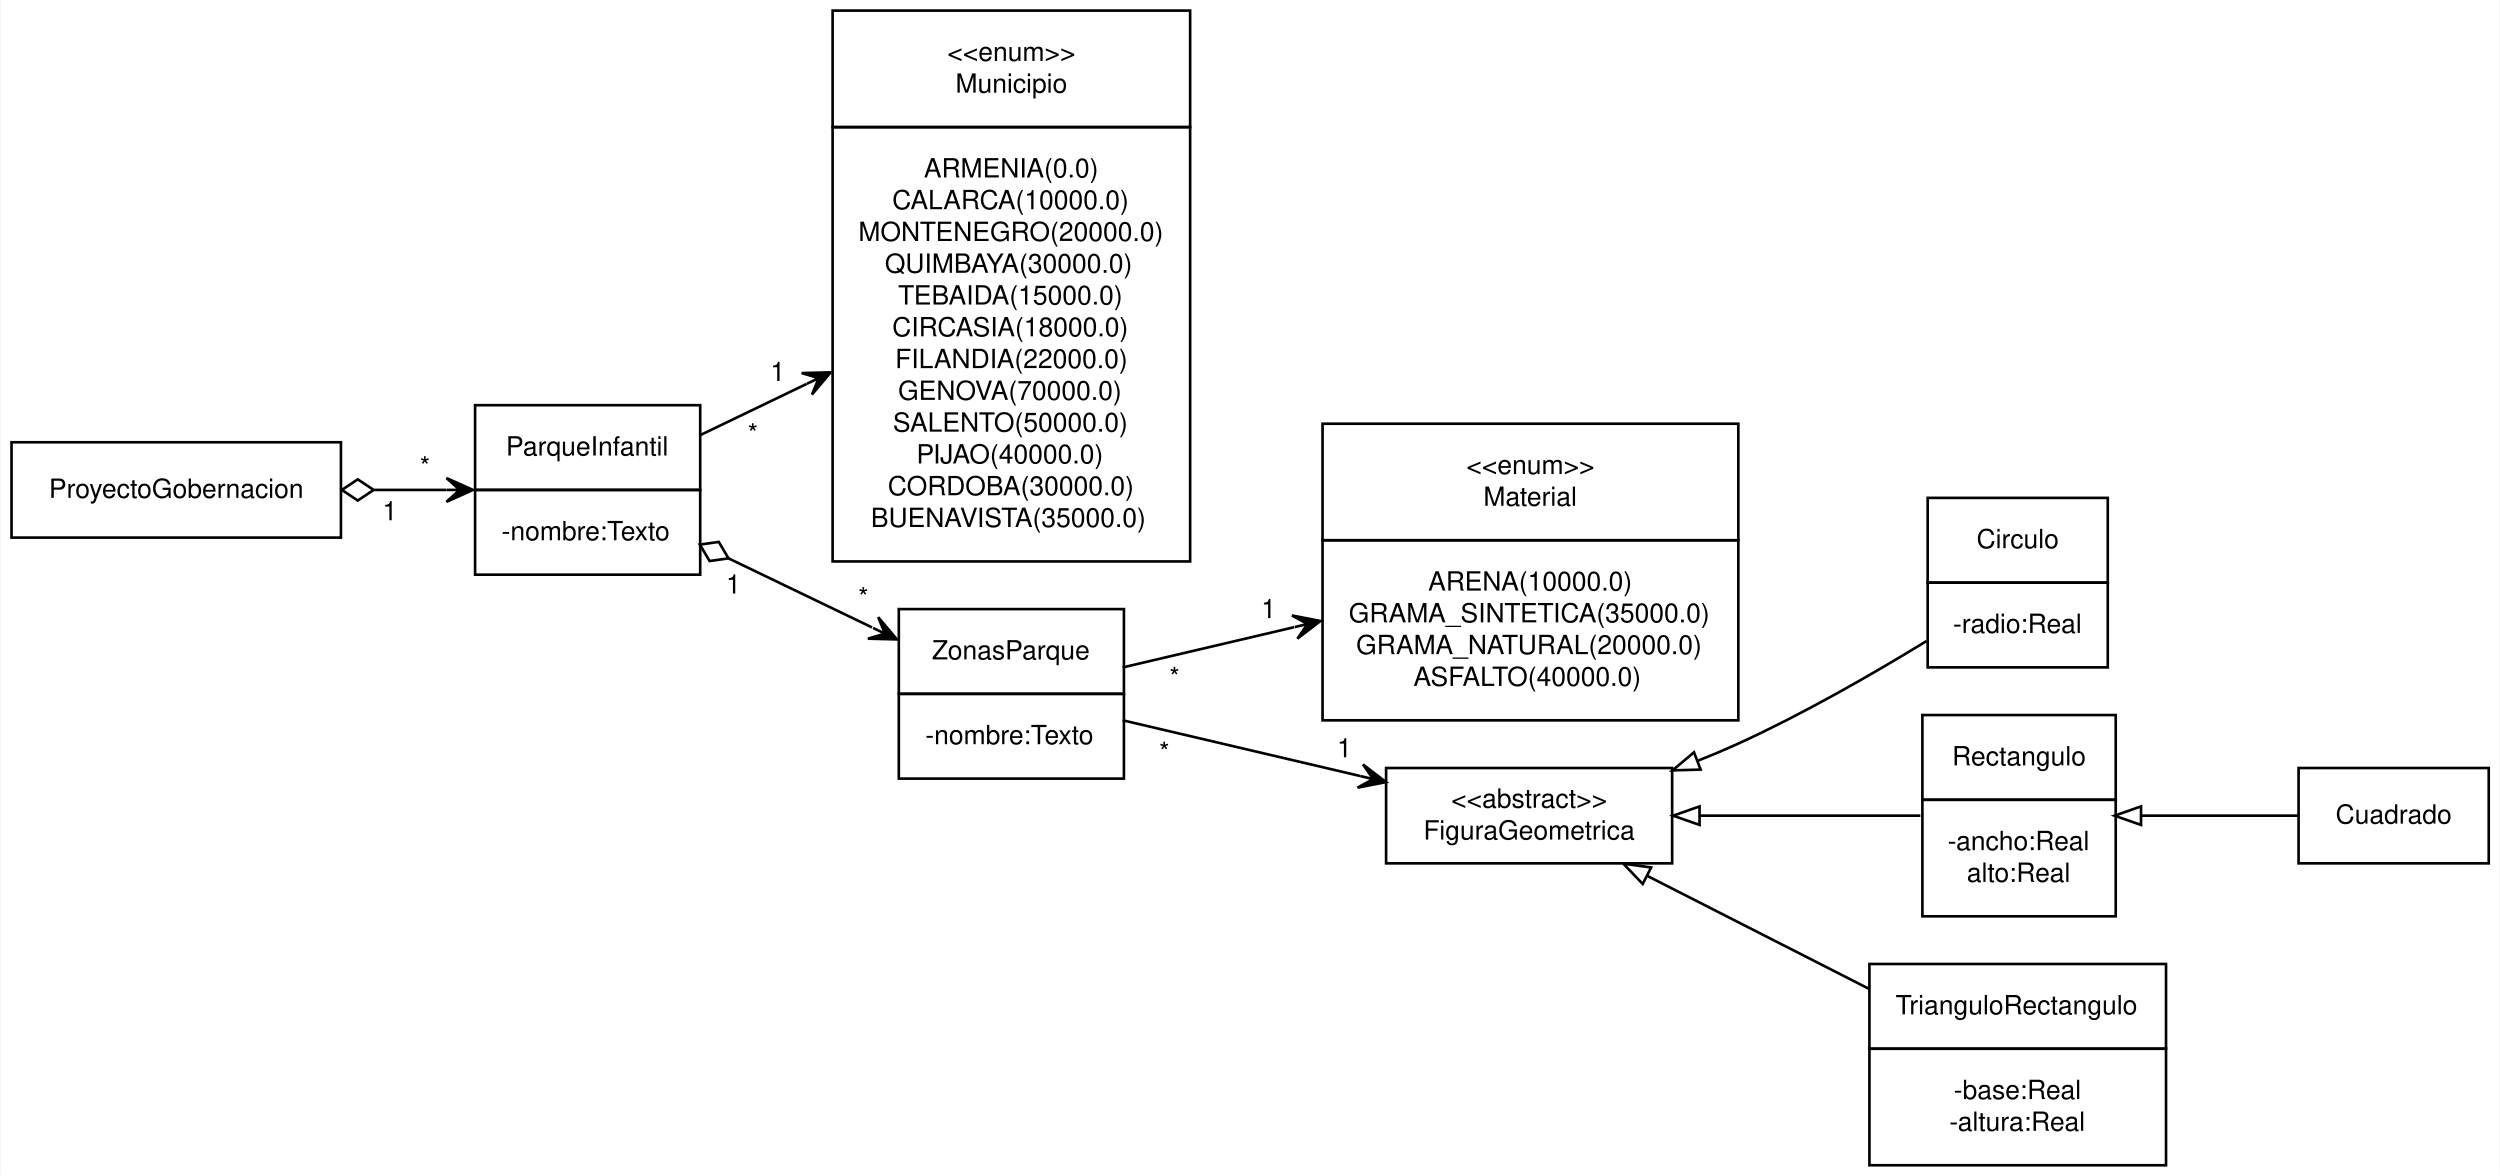
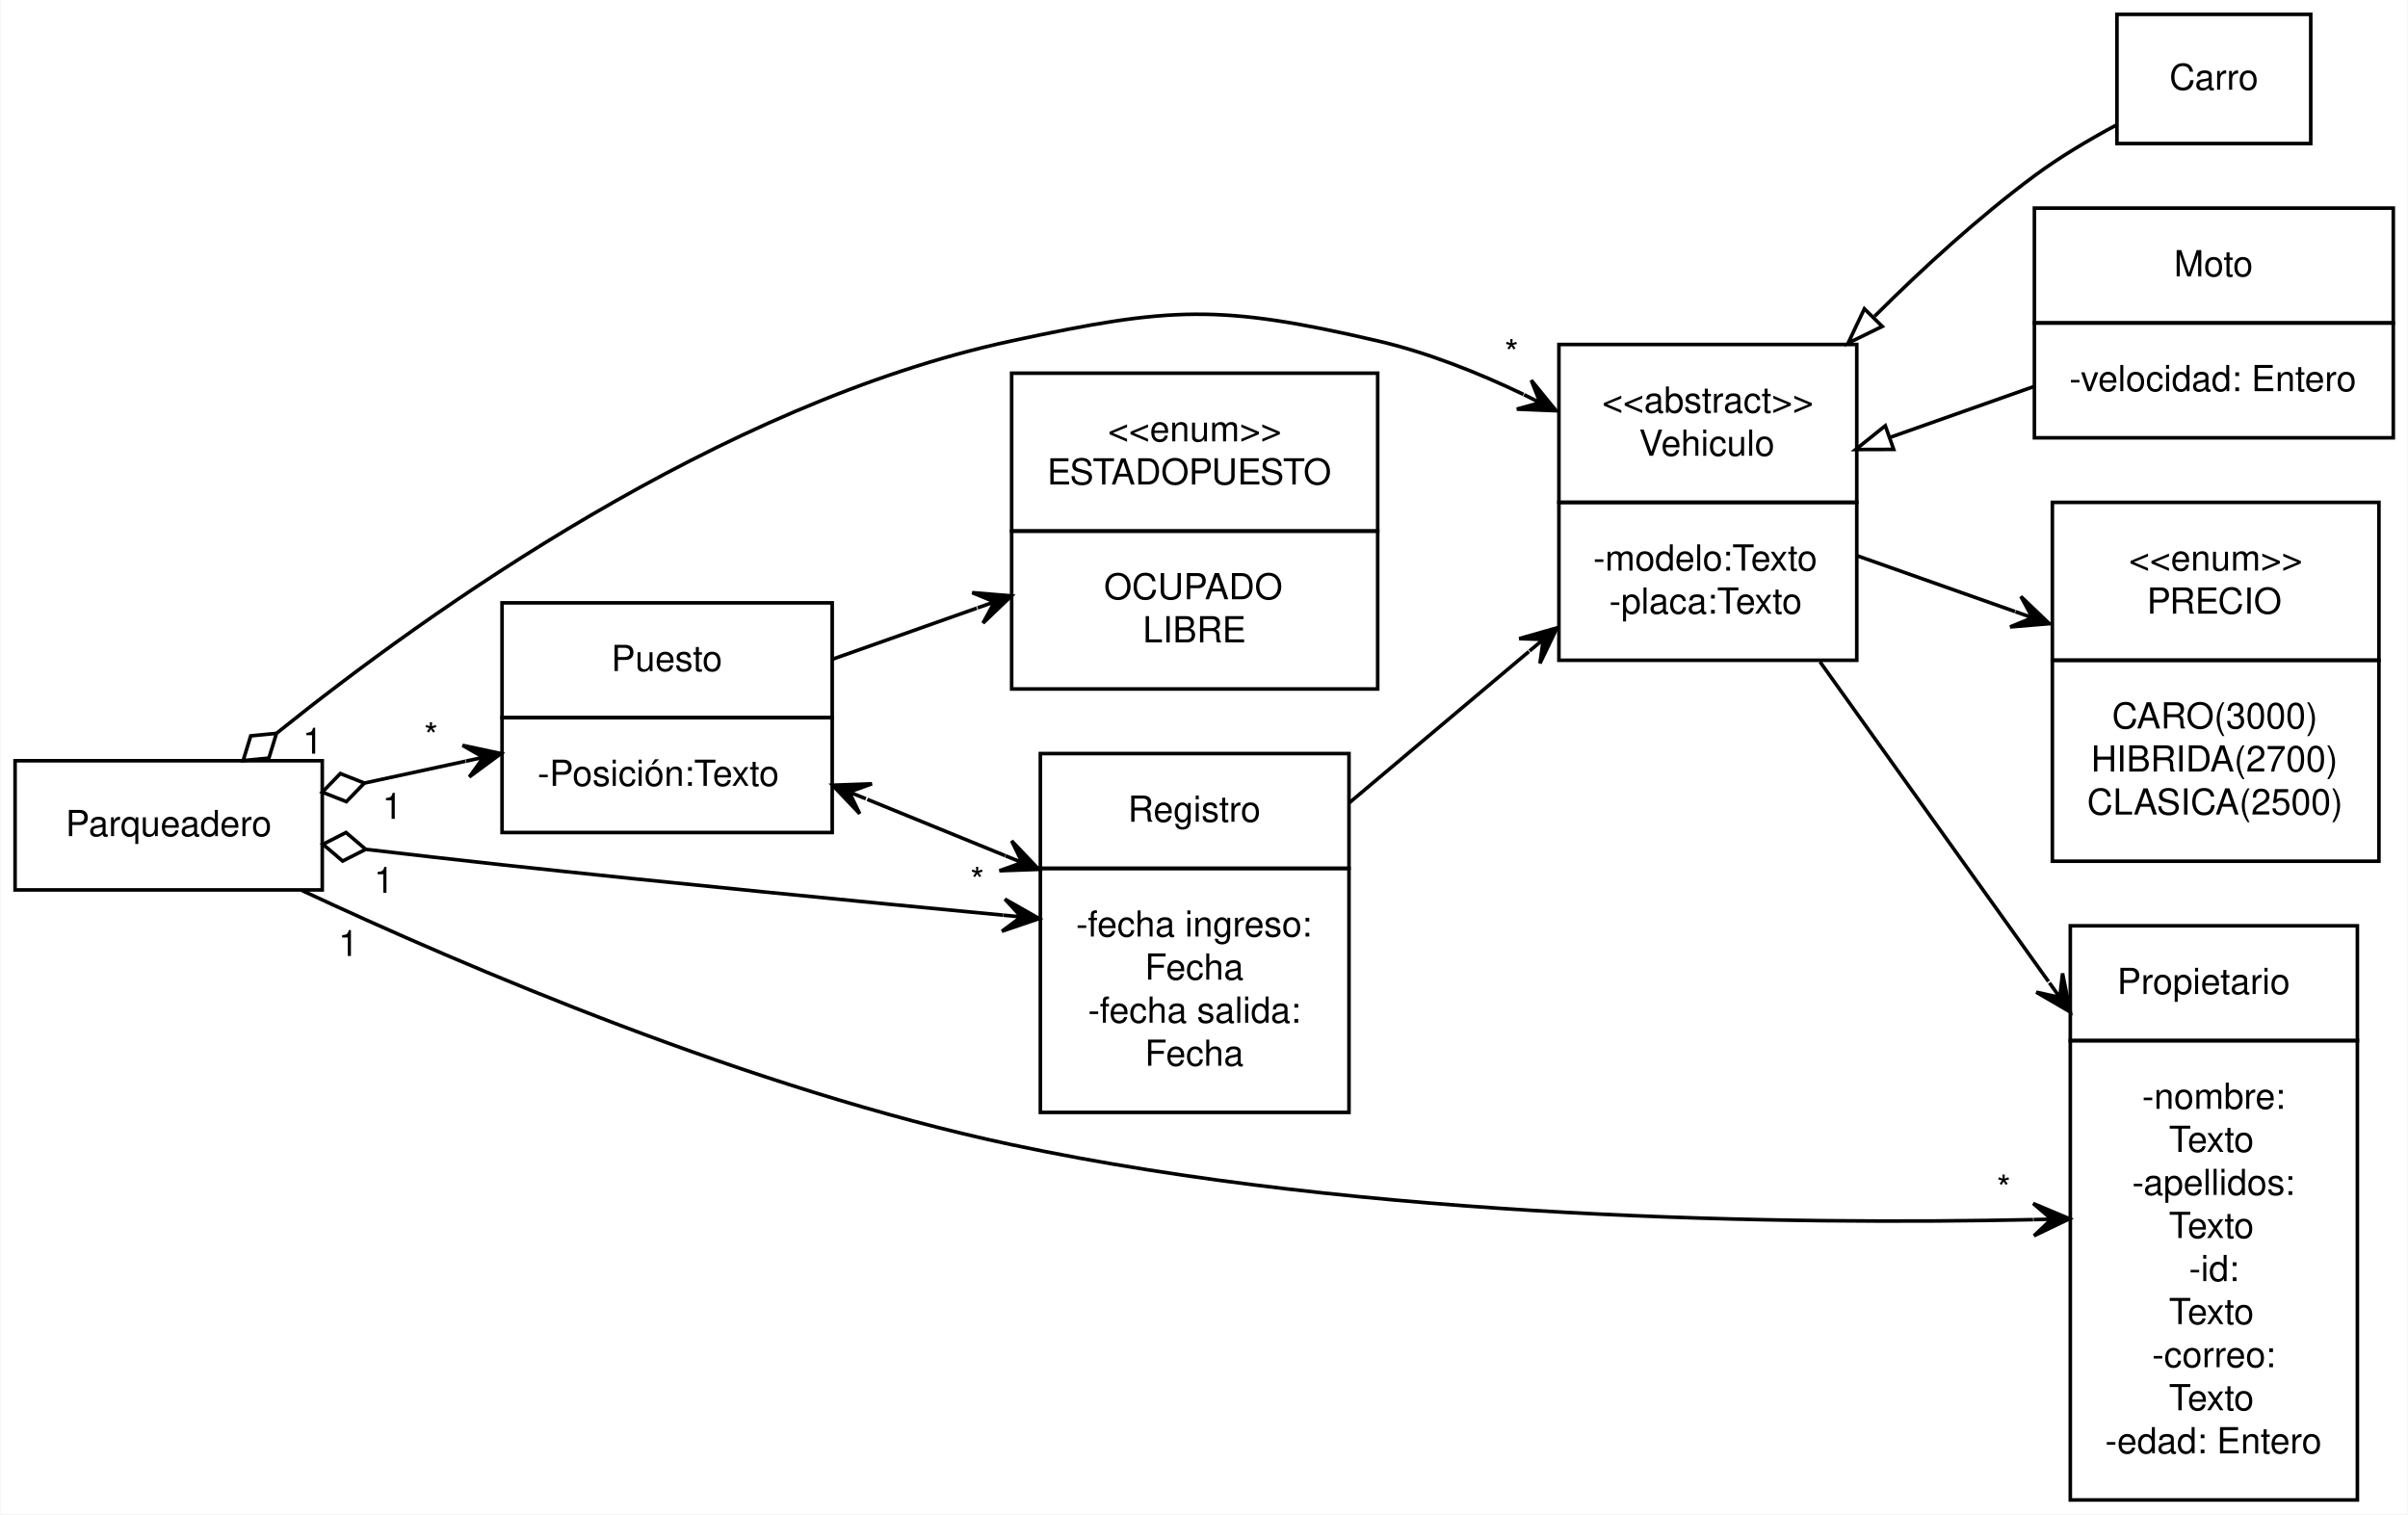
- <svg xmlns="http://www.w3.org/2000/svg" width="944pt" height="444pt" viewBox="0.00 0.00 943.60 444.00">
-   <g id="graph0" class="graph" transform="scale(1 1) rotate(0) translate(4 440)">
-     <polygon fill="#ffffff" stroke="transparent" points="-4,4 -4,-440 939.596,-440 939.596,4 -4,4" />
+ <svg xmlns="http://www.w3.org/2000/svg" width="671pt" height="422pt" viewBox="0.00 0.00 670.80 422.00">
+   <g id="graph0" class="graph" transform="scale(1 1) rotate(0) translate(4 418)">
+     <polygon fill="#ffffff" stroke="transparent" points="-4,4 -4,-418 666.799,-418 666.799,4 -4,4" />
    <g id="node1" class="node">
-       <polygon fill="none" stroke="#000000" points="124.541,-273 .153,-273 .153,-237 124.541,-237 124.541,-273" />
-       <text text-anchor="middle" x="62.347" y="-252" font-family="Helvetica,sans-Serif" font-size="10.00" fill="#000000">ProyectoGobernacion</text>
+       <polygon fill="none" stroke="#000000" points="85.699,-206 .1,-206 .1,-170 85.699,-170 85.699,-206" />
+       <text text-anchor="middle" x="42.9" y="-185" font-family="Helvetica,sans-Serif" font-size="10.00" fill="#000000">Parqueadero</text>
+     </g>
+     <g id="node3" class="node">
+       <polygon fill="none" stroke="#000000" points="430.299,-278 430.299,-322 513.299,-322 513.299,-278 430.299,-278" />
+       <text text-anchor="start" x="442.339" y="-303" font-family="Helvetica,sans-Serif" font-size="10.00" fill="#000000">&lt;&lt;abstract&gt;&gt;</text>
+       <text text-anchor="start" x="452.627" y="-291" font-family="Helvetica,sans-Serif" font-size="10.00" fill="#000000">Vehiculo</text>
+       <polygon fill="none" stroke="#000000" points="430.299,-234 430.299,-278 513.299,-278 513.299,-234 430.299,-234" />
+       <text text-anchor="start" x="439.85" y="-259" font-family="Helvetica,sans-Serif" font-size="10.00" fill="#000000">-modelo:Texto</text>
+       <text text-anchor="start" x="444.294" y="-247" font-family="Helvetica,sans-Serif" font-size="10.00" fill="#000000">-placa:Texto</text>
+     </g>
+     <g id="edge1" class="edge">
+       <path fill="none" stroke="#000000" d="M73.074,-213.737C115.432,-247.781 196.484,-305.522 277.799,-323 322.12,-332.526 335.644,-333.27 379.799,-323 393.535,-319.805 407.583,-314.241 420.418,-308.091" />
+       <polygon fill="none" stroke="#000000" points="72.945,-213.631 65.768,-212.933 63.653,-206.039 70.83,-206.738 72.945,-213.631" />
+       <polygon fill="#000000" stroke="#000000" points="429.528,-303.536 422.597,-312.033 425.056,-305.772 420.584,-308.008 420.584,-308.008 420.584,-308.008 425.056,-305.772 418.571,-303.984 429.528,-303.536 429.528,-303.536" />
+       <text text-anchor="middle" x="417.096" y="-316.203" font-family="Helvetica,sans-Serif" font-size="10.00" fill="#000000">*</text>
+       <text text-anchor="middle" x="83.037" y="-207.962" font-family="Helvetica,sans-Serif" font-size="10.00" fill="#000000">1</text>
    </g>
    <g id="node4" class="node">
-       <polygon fill="none" stroke="#000000" points="175.194,-255 175.194,-287 260.194,-287 260.194,-255 175.194,-255" />
-       <text text-anchor="start" x="186.851" y="-268" font-family="Helvetica,sans-Serif" font-size="10.00" fill="#000000">ParqueInfantil</text>
-       <polygon fill="none" stroke="#000000" points="175.194,-223 175.194,-255 260.194,-255 260.194,-223 175.194,-223" />
-       <text text-anchor="start" x="185.19" y="-236" font-family="Helvetica,sans-Serif" font-size="10.00" fill="#000000">-nombre:Texto</text>
+       <polygon fill="none" stroke="#000000" points="135.799,-218 135.799,-250 227.799,-250 227.799,-218 135.799,-218" />
+       <text text-anchor="start" x="166.237" y="-231" font-family="Helvetica,sans-Serif" font-size="10.00" fill="#000000">Puesto</text>
+       <polygon fill="none" stroke="#000000" points="135.799,-186 135.799,-218 227.799,-218 227.799,-186 135.799,-186" />
+       <text text-anchor="start" x="145.685" y="-199" font-family="Helvetica,sans-Serif" font-size="10.00" fill="#000000">-Posición:Texto</text>
    </g>
-     <g id="edge1" class="edge">
-       <path fill="none" stroke="#000000" d="M137.08,-255C146.28,-255 155.531,-255 164.312,-255" />
-       <polygon fill="none" stroke="#000000" points="136.883,-255 130.883,-259 124.883,-255 130.883,-251 136.883,-255" />
-       <polygon fill="#000000" stroke="#000000" points="174.374,-255 164.374,-259.5 169.374,-255 164.374,-255 164.374,-255 164.374,-255 169.374,-255 164.374,-250.5 174.374,-255 174.374,-255" />
-       <text text-anchor="middle" x="156.248" y="-260.452" font-family="Helvetica,sans-Serif" font-size="10.00" fill="#000000">*</text>
-       <text text-anchor="middle" x="143.009" y="-243.548" font-family="Helvetica,sans-Serif" font-size="10.00" fill="#000000">1</text>
+     <g id="edge4" class="edge">
+       <path fill="none" stroke="#000000" d="M97.498,-199.792C106.733,-201.787 116.335,-203.861 125.61,-205.864" />
+       <polygon fill="none" stroke="#000000" points="97.437,-199.779 90.728,-202.422 85.707,-197.246 92.417,-194.603 97.437,-199.779" />
+       <polygon fill="#000000" stroke="#000000" points="135.513,-208.003 124.788,-210.29 130.625,-206.947 125.738,-205.892 125.738,-205.892 125.738,-205.892 130.625,-206.947 126.688,-201.493 135.513,-208.003 135.513,-208.003" />
+       <text text-anchor="middle" x="116.011" y="-209.438" font-family="Helvetica,sans-Serif" font-size="10.00" fill="#000000">*</text>
+       <text text-anchor="middle" x="105.209" y="-189.811" font-family="Helvetica,sans-Serif" font-size="10.00" fill="#000000">1</text>
+     </g>
+     <g id="node8" class="node">
+       <polygon fill="none" stroke="#000000" points="572.799,-128 572.799,-160 652.799,-160 652.799,-128 572.799,-128" />
+       <text text-anchor="start" x="585.851" y="-141" font-family="Helvetica,sans-Serif" font-size="10.00" fill="#000000">Propietario  </text>
+       <polygon fill="none" stroke="#000000" points="572.799,0 572.799,-128 652.799,-128 652.799,0 572.799,0" />
+       <text text-anchor="start" x="592.798" y="-109" font-family="Helvetica,sans-Serif" font-size="10.00" fill="#000000">-nombre:</text>
+       <text text-anchor="start" x="600.296" y="-97" font-family="Helvetica,sans-Serif" font-size="10.00" fill="#000000">Texto</text>
+       <text text-anchor="start" x="590.019" y="-85" font-family="Helvetica,sans-Serif" font-size="10.00" fill="#000000">-apellidos:</text>
+       <text text-anchor="start" x="600.296" y="-73" font-family="Helvetica,sans-Serif" font-size="10.00" fill="#000000">Texto</text>
+       <text text-anchor="start" x="605.856" y="-61" font-family="Helvetica,sans-Serif" font-size="10.00" fill="#000000">-id:</text>
+       <text text-anchor="start" x="600.296" y="-49" font-family="Helvetica,sans-Serif" font-size="10.00" fill="#000000">Texto</text>
+       <text text-anchor="start" x="595.577" y="-37" font-family="Helvetica,sans-Serif" font-size="10.00" fill="#000000">-correo:</text>
+       <text text-anchor="start" x="600.296" y="-25" font-family="Helvetica,sans-Serif" font-size="10.00" fill="#000000">Texto</text>
+       <text text-anchor="start" x="582.51" y="-13" font-family="Helvetica,sans-Serif" font-size="10.00" fill="#000000">-edad: Entero</text>
+     </g>
+     <g id="edge2" class="edge">
+       <path fill="none" stroke="#000000" d="M80.065,-169.834C125.49,-148.602 205.281,-114.412 277.799,-99 377.049,-77.906 496.325,-76.721 562.429,-78.118" />
+       <polygon fill="#000000" stroke="#000000" points="572.571,-78.362 562.465,-82.62 567.572,-78.241 562.573,-78.121 562.573,-78.121 562.573,-78.121 567.572,-78.241 562.682,-73.623 572.571,-78.362 572.571,-78.362" />
+       <text text-anchor="middle" x="554.247" y="-83.376" font-family="Helvetica,sans-Serif" font-size="10.00" fill="#000000">*</text>
+       <text text-anchor="middle" x="92.998" y="-151.578" font-family="Helvetica,sans-Serif" font-size="10.00" fill="#000000">1</text>
+     </g>
+     <g id="node9" class="node">
+       <polygon fill="none" stroke="#000000" points="285.799,-176 285.799,-208 371.799,-208 371.799,-176 285.799,-176" />
+       <text text-anchor="start" x="310.188" y="-189" font-family="Helvetica,sans-Serif" font-size="10.00" fill="#000000">Registro</text>
+       <polygon fill="none" stroke="#000000" points="285.799,-108 285.799,-176 371.799,-176 371.799,-108 285.799,-108" />
+       <text text-anchor="start" x="295.736" y="-157" font-family="Helvetica,sans-Serif" font-size="10.00" fill="#000000">-fecha ingreso:</text>
+       <text text-anchor="start" x="314.906" y="-145" font-family="Helvetica,sans-Serif" font-size="10.00" fill="#000000">Fecha</text>
+       <text text-anchor="start" x="299.07" y="-133" font-family="Helvetica,sans-Serif" font-size="10.00" fill="#000000">-fecha salida:</text>
+       <text text-anchor="start" x="314.906" y="-121" font-family="Helvetica,sans-Serif" font-size="10.00" fill="#000000">Fecha</text>
+     </g>
+     <g id="edge3" class="edge">
+       <path fill="none" stroke="#000000" d="M98.02,-181.292C110.442,-179.83 123.568,-178.326 135.799,-177 182.965,-171.887 236.681,-166.646 275.446,-162.967" />
+       <polygon fill="none" stroke="#000000" points="97.81,-181.316 92.323,-185.995 85.893,-182.73 91.38,-178.051 97.81,-181.316" />
+       <polygon fill="#000000" stroke="#000000" points="285.465,-162.02 275.933,-167.441 280.488,-162.49 275.51,-162.961 275.51,-162.961 275.51,-162.961 280.488,-162.49 275.086,-158.481 285.465,-162.02 285.465,-162.02" />
+       <text text-anchor="middle" x="268.216" y="-169.141" font-family="Helvetica,sans-Serif" font-size="10.00" fill="#000000">*</text>
+       <text text-anchor="middle" x="102.897" y="-169.201" font-family="Helvetica,sans-Serif" font-size="10.00" fill="#000000">1</text>
    </g>
    <g id="node2" class="node">
-       <polygon fill="none" stroke="#000000" points="310.194,-392 310.194,-436 445.194,-436 445.194,-392 310.194,-392" />
-       <text text-anchor="start" x="353.513" y="-417" font-family="Helvetica,sans-Serif" font-size="10.00" fill="#000000">&lt;&lt;enum&gt;&gt;</text>
-       <text text-anchor="start" x="356.583" y="-405" font-family="Helvetica,sans-Serif" font-size="10.00" fill="#000000">Municipio</text>
-       <polygon fill="none" stroke="#000000" points="310.194,-228 310.194,-392 445.194,-392 445.194,-228 310.194,-228" />
-       <text text-anchor="start" x="344.64" y="-373" font-family="Helvetica,sans-Serif" font-size="10.00" fill="#000000">ARMENIA(0.0)</text>
-       <text text-anchor="start" x="332.687" y="-361" font-family="Helvetica,sans-Serif" font-size="10.00" fill="#000000">CALARCA(10000.0)</text>
-       <text text-anchor="start" x="319.913" y="-349" font-family="Helvetica,sans-Serif" font-size="10.00" fill="#000000">MONTENEGRO(20000.0)</text>
-       <text text-anchor="start" x="329.908" y="-337" font-family="Helvetica,sans-Serif" font-size="10.00" fill="#000000">QUIMBAYA(30000.0)</text>
-       <text text-anchor="start" x="334.907" y="-325" font-family="Helvetica,sans-Serif" font-size="10.00" fill="#000000">TEBAIDA(15000.0)</text>
-       <text text-anchor="start" x="332.688" y="-313" font-family="Helvetica,sans-Serif" font-size="10.00" fill="#000000">CIRCASIA(18000.0)</text>
-       <text text-anchor="start" x="333.798" y="-301" font-family="Helvetica,sans-Serif" font-size="10.00" fill="#000000">FILANDIA(22000.0)</text>
-       <text text-anchor="start" x="334.906" y="-289" font-family="Helvetica,sans-Serif" font-size="10.00" fill="#000000">GENOVA(70000.0)</text>
-       <text text-anchor="start" x="332.962" y="-277" font-family="Helvetica,sans-Serif" font-size="10.00" fill="#000000">SALENTO(50000.0)</text>
-       <text text-anchor="start" x="341.851" y="-265" font-family="Helvetica,sans-Serif" font-size="10.00" fill="#000000">PIJAO(40000.0)</text>
-       <text text-anchor="start" x="331.022" y="-253" font-family="Helvetica,sans-Serif" font-size="10.00" fill="#000000">CORDOBA(30000.0)</text>
-       <text text-anchor="start" x="324.628" y="-241" font-family="Helvetica,sans-Serif" font-size="10.00" fill="#000000">BUENAVISTA(35000.0)</text>
-     </g>
-     <g id="node3" class="node">
-       <polygon fill="none" stroke="#000000" points="495.194,-236 495.194,-280 652.194,-280 652.194,-236 495.194,-236" />
-       <text text-anchor="start" x="549.513" y="-261" font-family="Helvetica,sans-Serif" font-size="10.00" fill="#000000">&lt;&lt;enum&gt;&gt;</text>
-       <text text-anchor="start" x="555.918" y="-249" font-family="Helvetica,sans-Serif" font-size="10.00" fill="#000000">Material</text>
-       <polygon fill="none" stroke="#000000" points="495.194,-168 495.194,-236 652.194,-236 652.194,-168 495.194,-168" />
-       <text text-anchor="start" x="535.076" y="-217" font-family="Helvetica,sans-Serif" font-size="10.00" fill="#000000">ARENA(10000.0)</text>
-       <text text-anchor="start" x="505.076" y="-205" font-family="Helvetica,sans-Serif" font-size="10.00" fill="#000000">GRAMA_SINTETICA(35000.0)</text>
-       <text text-anchor="start" x="507.855" y="-193" font-family="Helvetica,sans-Serif" font-size="10.00" fill="#000000">GRAMA_NATURAL(20000.0)</text>
-       <text text-anchor="start" x="529.517" y="-181" font-family="Helvetica,sans-Serif" font-size="10.00" fill="#000000">ASFALTO(40000.0)</text>
-     </g>
-     <g id="edge2" class="edge">
-       <path fill="none" stroke="#000000" d="M260.071,-275.635C272.524,-281.628 286.519,-288.363 300.386,-295.036" />
-       <polygon fill="#000000" stroke="#000000" points="309.463,-299.404 298.5,-299.123 304.957,-297.236 300.452,-295.068 300.452,-295.068 300.452,-295.068 304.957,-297.236 302.403,-291.013 309.463,-299.404 309.463,-299.404" />
-       <text text-anchor="middle" x="289.464" y="-296.16" font-family="Helvetica,sans-Serif" font-size="10.00" fill="#000000">1</text>
-       <text text-anchor="middle" x="280.07" y="-272.879" font-family="Helvetica,sans-Serif" font-size="10.00" fill="#000000">*</text>
+       <polygon fill="none" stroke="#000000" points="277.799,-270 277.799,-314 379.799,-314 379.799,-270 277.799,-270" />
+       <text text-anchor="start" x="304.618" y="-295" font-family="Helvetica,sans-Serif" font-size="10.00" fill="#000000">&lt;&lt;enum&gt;&gt;</text>
+       <text text-anchor="start" x="287.685" y="-283" font-family="Helvetica,sans-Serif" font-size="10.00" fill="#000000">ESTADOPUESTO</text>
+       <polygon fill="none" stroke="#000000" points="277.799,-226 277.799,-270 379.799,-270 379.799,-226 277.799,-226" />
+       <text text-anchor="start" x="303.522" y="-251" font-family="Helvetica,sans-Serif" font-size="10.00" fill="#000000">OCUPADO</text>
+       <text text-anchor="start" x="314.351" y="-239" font-family="Helvetica,sans-Serif" font-size="10.00" fill="#000000">LIBRE</text>
    </g>
    <g id="node5" class="node">
-       <polygon fill="none" stroke="#000000" points="335.194,-178 335.194,-210 420.194,-210 420.194,-178 335.194,-178" />
-       <text text-anchor="start" x="347.684" y="-191" font-family="Helvetica,sans-Serif" font-size="10.00" fill="#000000">ZonasParque</text>
-       <polygon fill="none" stroke="#000000" points="335.194,-146 335.194,-178 420.194,-178 420.194,-146 335.194,-146" />
-       <text text-anchor="start" x="345.19" y="-159" font-family="Helvetica,sans-Serif" font-size="10.00" fill="#000000">-nombre:Texto</text>
+       <polygon fill="none" stroke="#000000" points="639.799,-414 585.799,-414 585.799,-378 639.799,-378 639.799,-414" />
+       <text text-anchor="middle" x="612.799" y="-393" font-family="Helvetica,sans-Serif" font-size="10.00" fill="#000000">Carro</text>
    </g>
-     <g id="edge3" class="edge">
-       <path fill="none" stroke="#000000" d="M270.935,-229.137C288.396,-220.734 307.733,-211.428 325.073,-203.083" />
-       <polygon fill="none" stroke="#000000" points="270.884,-229.162 267.212,-235.368 260.071,-234.365 263.743,-228.159 270.884,-229.162" />
-       <polygon fill="#000000" stroke="#000000" points="334.476,-198.558 327.417,-206.949 329.971,-200.726 325.465,-202.894 325.465,-202.894 325.465,-202.894 329.971,-200.726 323.514,-198.84 334.476,-198.558 334.476,-198.558" />
-       <text text-anchor="middle" x="321.808" y="-211.035" font-family="Helvetica,sans-Serif" font-size="10.00" fill="#000000">*</text>
-       <text text-anchor="middle" x="272.739" y="-215.889" font-family="Helvetica,sans-Serif" font-size="10.00" fill="#000000">1</text>
+     <g id="edge10" class="edge">
+       <path fill="none" stroke="#000000" d="M518.267,-329.861C531.908,-343.45 547.321,-357.502 562.799,-369 569.847,-374.236 578.038,-379.094 585.725,-383.205" />
+       <polygon fill="none" stroke="#000000" points="520.397,-327.037 510.881,-322.379 515.415,-331.955 520.397,-327.037" />
+     </g>
+     <g id="node6" class="node">
+       <polygon fill="none" stroke="#000000" points="562.799,-328 562.799,-360 662.799,-360 662.799,-328 562.799,-328" />
+       <text text-anchor="start" x="601.686" y="-341" font-family="Helvetica,sans-Serif" font-size="10.00" fill="#000000">Moto</text>
+       <polygon fill="none" stroke="#000000" points="562.799,-296 562.799,-328 662.799,-328 662.799,-296 562.799,-296" />
+       <text text-anchor="start" x="572.512" y="-309" font-family="Helvetica,sans-Serif" font-size="10.00" fill="#000000">-velocidad: Entero</text>
+     </g>
+     <g id="edge11" class="edge">
+       <path fill="none" stroke="#000000" d="M522.726,-296.172C535.742,-300.772 549.704,-305.705 562.656,-310.282" />
+       <polygon fill="none" stroke="#000000" points="523.583,-292.763 512.988,-292.731 521.251,-299.363 523.583,-292.763" />
+     </g>
+     <g id="node7" class="node">
+       <polygon fill="none" stroke="#000000" points="567.799,-234 567.799,-278 658.799,-278 658.799,-234 567.799,-234" />
+       <text text-anchor="start" x="589.118" y="-259" font-family="Helvetica,sans-Serif" font-size="10.00" fill="#000000">&lt;&lt;enum&gt;&gt;</text>
+       <text text-anchor="start" x="594.132" y="-247" font-family="Helvetica,sans-Serif" font-size="10.00" fill="#000000">PRECIO</text>
+       <polygon fill="none" stroke="#000000" points="567.799,-178 567.799,-234 658.799,-234 658.799,-178 567.799,-178" />
+       <text text-anchor="start" x="584.409" y="-215" font-family="Helvetica,sans-Serif" font-size="10.00" fill="#000000">CARO(3000)</text>
+       <text text-anchor="start" x="578.576" y="-203" font-family="Helvetica,sans-Serif" font-size="10.00" fill="#000000">HIBRIDA(2700)</text>
+       <text text-anchor="start" x="577.461" y="-191" font-family="Helvetica,sans-Serif" font-size="10.00" fill="#000000">CLASICA(2500)</text>
+     </g>
+     <g id="edge9" class="edge">
+       <path fill="none" stroke="#000000" d="M512.988,-263.269C526.898,-258.354 542.621,-252.798 557.405,-247.574" />
+       <polygon fill="#000000" stroke="#000000" points="566.956,-244.199 559.026,-251.774 562.241,-245.865 557.527,-247.531 557.527,-247.531 557.527,-247.531 562.241,-245.865 556.028,-243.288 566.956,-244.199 566.956,-244.199" />
+     </g>
+     <g id="edge7" class="edge">
+       <path fill="none" stroke="#000000" d="M503.054,-233.565C521.817,-207.31 545.901,-173.61 566.725,-144.471" />
+       <polygon fill="#000000" stroke="#000000" points="572.788,-135.987 570.635,-146.74 569.881,-140.055 566.974,-144.123 566.974,-144.123 566.974,-144.123 569.881,-140.055 563.312,-141.507 572.788,-135.987 572.788,-135.987" />
    </g>
    <g id="edge5" class="edge">
-       <path fill="none" stroke="#000000" d="M419.723,-187.981C438.75,-192.447 461.936,-197.888 484.462,-203.175" />
-       <polygon fill="#000000" stroke="#000000" points="494.404,-205.508 483.641,-207.605 489.537,-204.366 484.669,-203.224 484.669,-203.224 484.669,-203.224 489.537,-204.366 485.697,-198.843 494.404,-205.508 494.404,-205.508" />
-       <text text-anchor="middle" x="474.826" y="-206.596" font-family="Helvetica,sans-Serif" font-size="10.00" fill="#000000">1</text>
-       <text text-anchor="middle" x="439.301" y="-180.894" font-family="Helvetica,sans-Serif" font-size="10.00" fill="#000000">*</text>
-     </g>
-     <g id="node9" class="node">
-       <polygon fill="none" stroke="#000000" points="627.199,-150 519.189,-150 519.189,-114 627.199,-114 627.199,-150" />
-       <text text-anchor="middle" x="573.194" y="-135" font-family="Helvetica,sans-Serif" font-size="10.00" fill="#000000">&lt;&lt;abstract&gt;&gt;</text>
-       <text text-anchor="middle" x="573.194" y="-123" font-family="Helvetica,sans-Serif" font-size="10.00" fill="#000000">FiguraGeometrica</text>
-     </g>
-     <g id="edge4" class="edge">
-       <path fill="none" stroke="#000000" d="M419.723,-168.019C445.922,-161.87 480.007,-153.87 509.399,-146.972" />
-       <polygon fill="#000000" stroke="#000000" points="519.168,-144.68 510.461,-151.345 514.3,-145.822 509.433,-146.964 509.433,-146.964 509.433,-146.964 514.3,-145.822 508.404,-142.583 519.168,-144.68 519.168,-144.68" />
-       <text text-anchor="middle" x="503.453" y="-154.05" font-family="Helvetica,sans-Serif" font-size="10.00" fill="#000000">1</text>
-       <text text-anchor="middle" x="435.438" y="-152.648" font-family="Helvetica,sans-Serif" font-size="10.00" fill="#000000">*</text>
-     </g>
-     <g id="node6" class="node">
-       <polygon fill="none" stroke="#000000" points="723.694,-220 723.694,-252 791.694,-252 791.694,-220 723.694,-220" />
-       <text text-anchor="start" x="742.142" y="-233" font-family="Helvetica,sans-Serif" font-size="10.00" fill="#000000">Circulo</text>
-       <polygon fill="none" stroke="#000000" points="723.694,-188 723.694,-220 791.694,-220 791.694,-188 723.694,-188" />
-       <text text-anchor="start" x="733.25" y="-201" font-family="Helvetica,sans-Serif" font-size="10.00" fill="#000000">-radio:Real</text>
-     </g>
-     <g id="node7" class="node">
-       <polygon fill="none" stroke="#000000" points="721.694,-138 721.694,-170 794.694,-170 794.694,-138 721.694,-138" />
-       <text text-anchor="start" x="732.909" y="-151" font-family="Helvetica,sans-Serif" font-size="10.00" fill="#000000">Rectangulo</text>
-       <polygon fill="none" stroke="#000000" points="721.694,-94 721.694,-138 794.694,-138 794.694,-94 721.694,-94" />
-       <text text-anchor="start" x="731.244" y="-119" font-family="Helvetica,sans-Serif" font-size="10.00" fill="#000000">-ancho:Real</text>
-       <text text-anchor="start" x="738.468" y="-107" font-family="Helvetica,sans-Serif" font-size="10.00" fill="#000000">alto:Real</text>
-     </g>
-     <g id="node10" class="node">
-       <polygon fill="none" stroke="#000000" points="935.547,-150 863.743,-150 863.743,-114 935.547,-114 935.547,-150" />
-       <text text-anchor="middle" x="899.645" y="-129" font-family="Helvetica,sans-Serif" font-size="10.00" fill="#000000">Cuadrado</text>
-     </g>
-     <g id="edge9" class="edge">
-       <path fill="none" stroke="#000000" d="M804.354,-132C823.658,-132 845.69,-132 863.704,-132" />
-       <polygon fill="none" stroke="#000000" points="804.25,-128.5 794.25,-132 804.25,-135.5 804.25,-128.5" />
-     </g>
-     <g id="node8" class="node">
-       <polygon fill="none" stroke="#000000" points="701.694,-44 701.694,-76 813.694,-76 813.694,-44 701.694,-44" />
-       <text text-anchor="start" x="711.573" y="-57" font-family="Helvetica,sans-Serif" font-size="10.00" fill="#000000">TrianguloRectangulo</text>
-       <polygon fill="none" stroke="#000000" points="701.694,0 701.694,-44 813.694,-44 813.694,0 701.694,0" />
-       <text text-anchor="start" x="733.524" y="-25" font-family="Helvetica,sans-Serif" font-size="10.00" fill="#000000">-base:Real</text>
-       <text text-anchor="start" x="731.86" y="-13" font-family="Helvetica,sans-Serif" font-size="10.00" fill="#000000">-altura:Real</text>
+       <path fill="none" stroke="#000000" d="M227.907,-234.31C240.645,-238.816 254.664,-243.775 268.094,-248.526" />
+       <polygon fill="#000000" stroke="#000000" points="277.743,-251.94 266.815,-252.847 273.03,-250.272 268.316,-248.605 268.316,-248.605 268.316,-248.605 273.03,-250.272 269.817,-244.362 277.743,-251.94 277.743,-251.94" />
    </g>
    <g id="edge6" class="edge">
-       <path fill="none" stroke="#000000" d="M637.029,-152.798C642.037,-154.781 646.977,-156.855 651.694,-159 676.434,-170.249 702.934,-185.499 723.249,-197.936" />
-       <polygon fill="none" stroke="#000000" points="637.946,-149.402 627.356,-149.106 635.45,-155.942 637.946,-149.402" />
-     </g>
-     <g id="edge7" class="edge">
-       <path fill="none" stroke="#000000" d="M637.635,-132C665.519,-132 697.143,-132 720.932,-132" />
-       <polygon fill="none" stroke="#000000" points="637.552,-128.5 627.552,-132 637.552,-135.5 637.552,-128.5" />
+       <path fill="none" stroke="#000000" d="M237.579,-195.232C250.187,-190.087 263.534,-184.639 276.013,-179.545" />
+       <polygon fill="#000000" stroke="#000000" points="227.907,-199.18 235.465,-191.235 232.537,-197.291 237.166,-195.401 237.166,-195.401 237.166,-195.401 232.537,-197.291 238.866,-199.567 227.907,-199.18 227.907,-199.18" />
+       <polygon fill="#000000" stroke="#000000" points="285.361,-175.73 277.803,-183.675 280.731,-177.619 276.102,-179.509 276.102,-179.509 276.102,-179.509 280.731,-177.619 274.401,-175.343 285.361,-175.73 285.361,-175.73" />
    </g>
    <g id="edge8" class="edge">
-       <path fill="none" stroke="#000000" d="M617.73,-109.309C642.919,-96.476 674.657,-80.306 701.539,-66.61" />
-       <polygon fill="none" stroke="#000000" points="616.089,-106.218 608.768,-113.876 619.267,-112.455 616.089,-106.218" />
+       <path fill="none" stroke="#000000" d="M371.94,-194.33C387.709,-207.609 405.666,-222.73 421.936,-236.431" />
+       <polygon fill="#000000" stroke="#000000" points="429.771,-243.029 419.223,-240.03 425.946,-239.808 422.122,-236.588 422.122,-236.588 422.122,-236.588 425.946,-239.808 425.02,-233.145 429.771,-243.029 429.771,-243.029" />
    </g>
  </g>
</svg>
